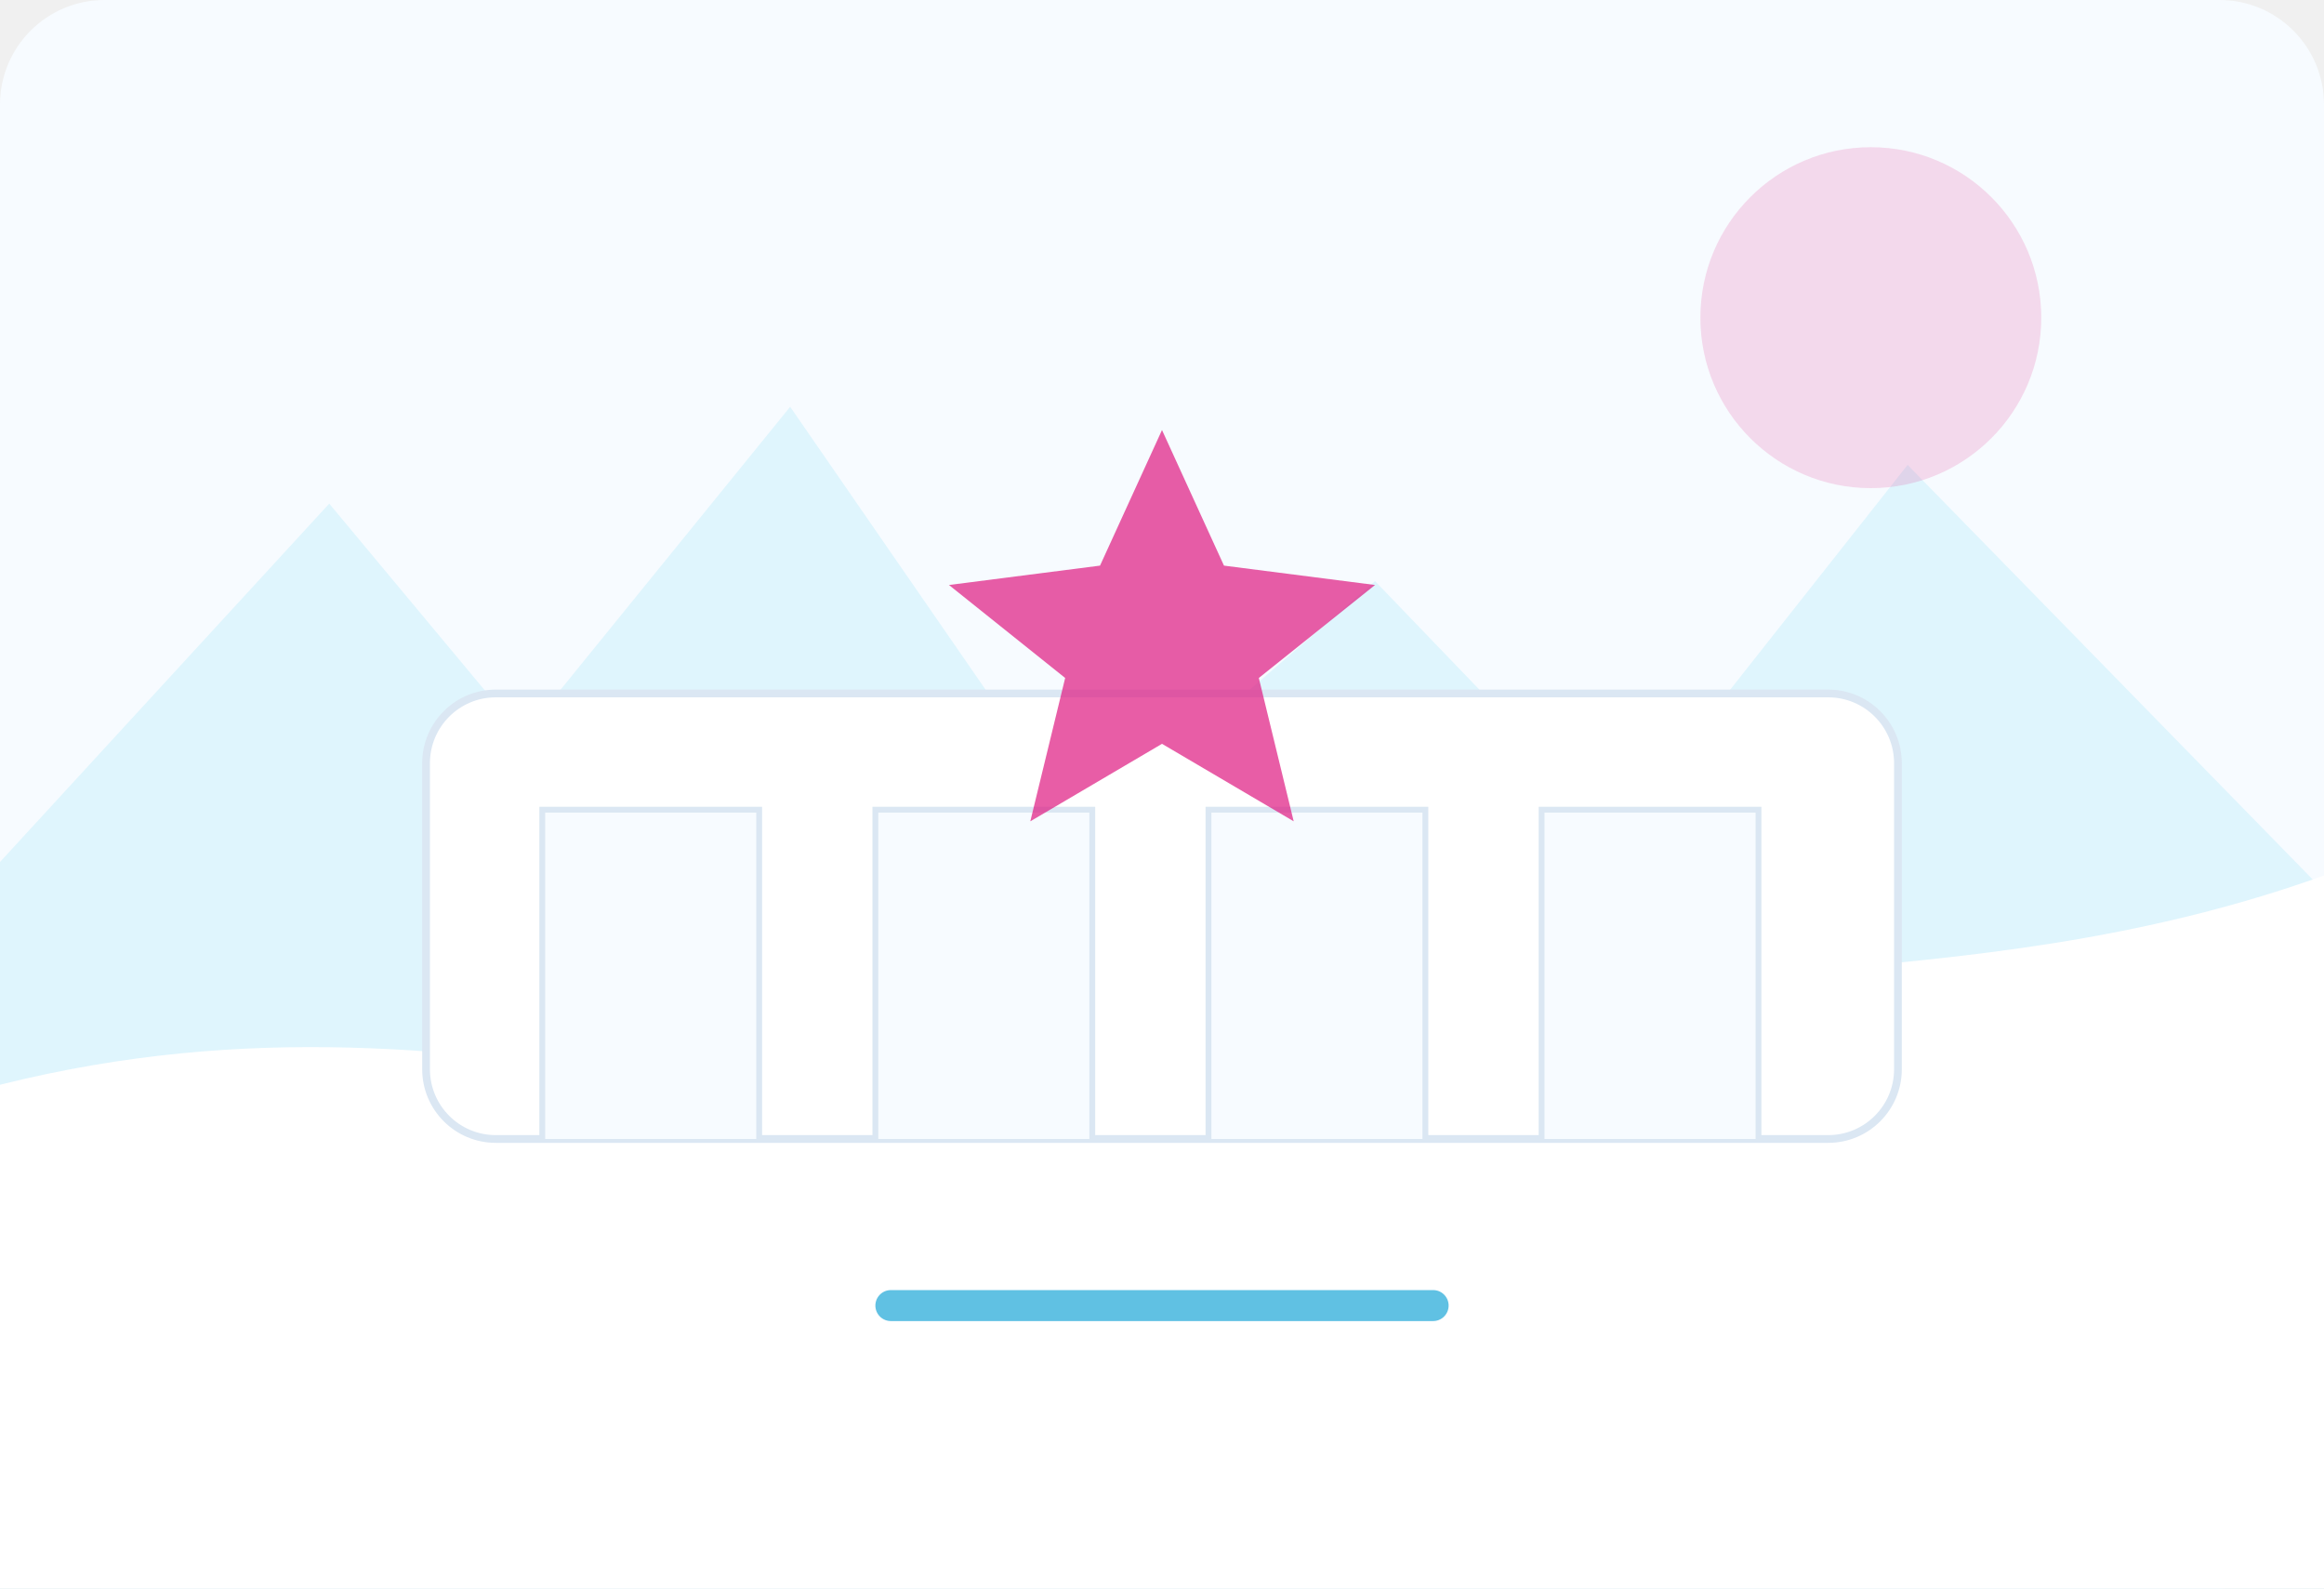
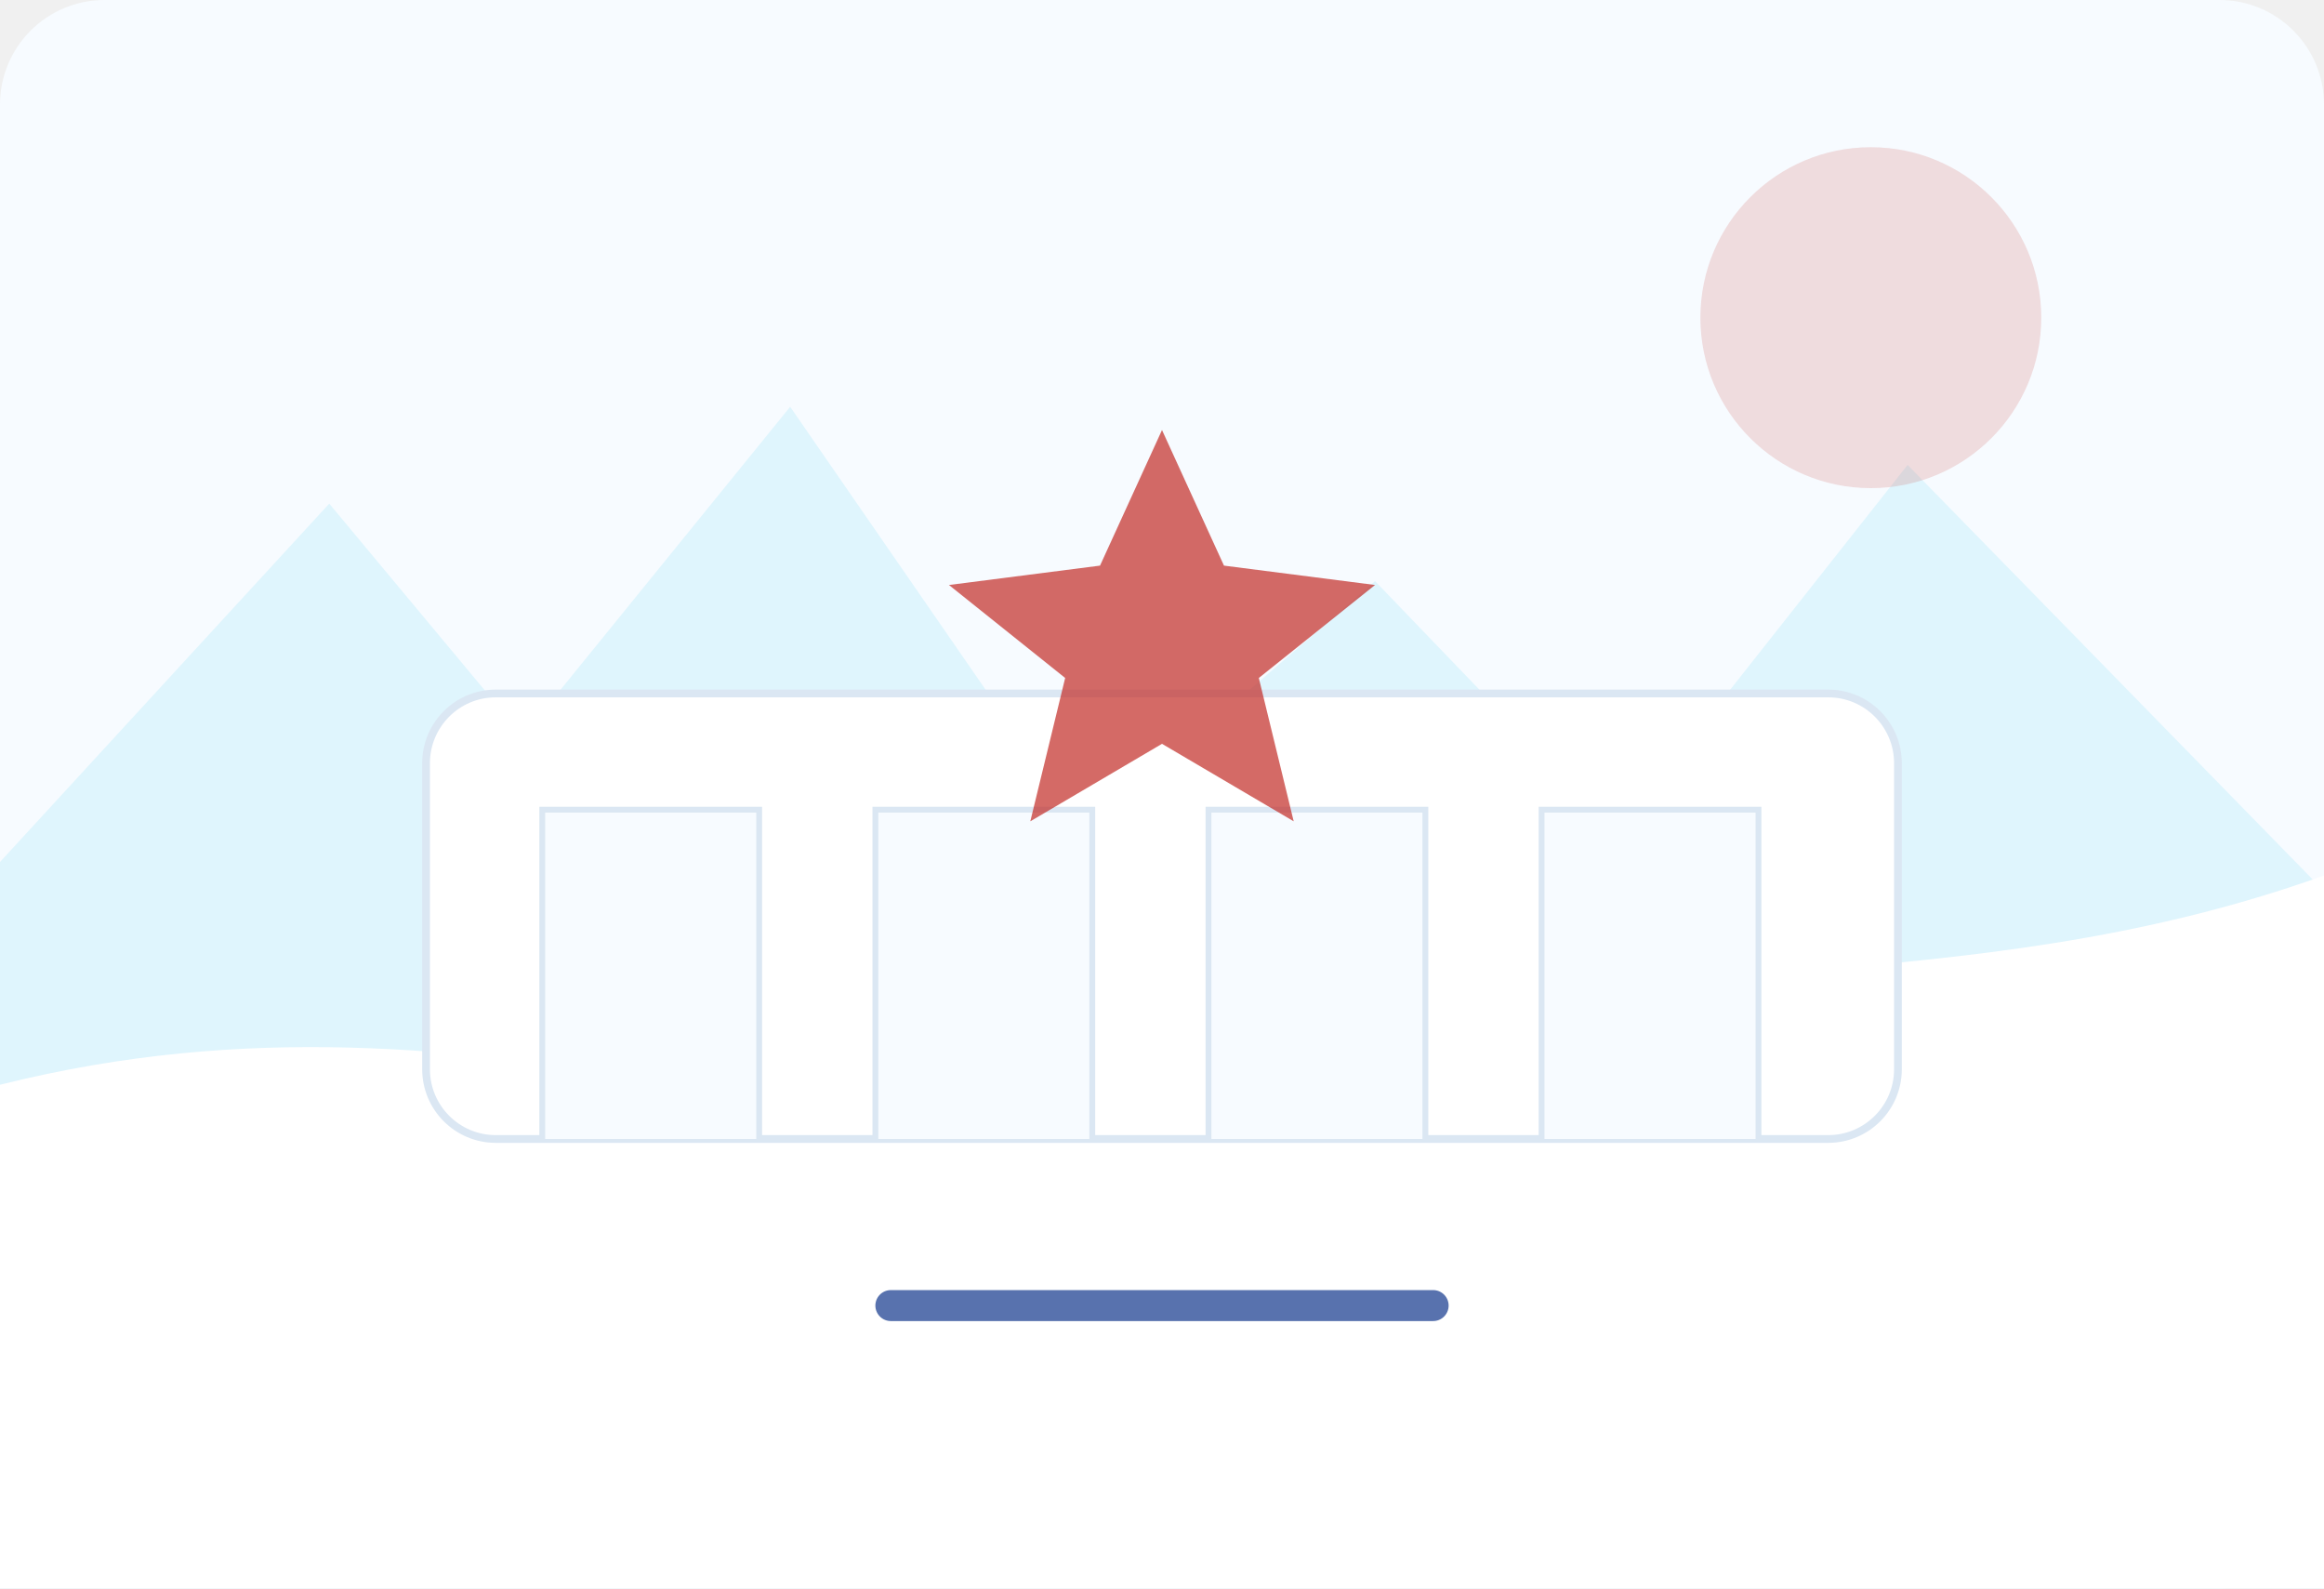
<svg xmlns="http://www.w3.org/2000/svg" width="1200" height="820" viewBox="0 0 1200 820" role="img" aria-labelledby="title desc">
  <rect width="1200" height="820" rx="54" fill="#f7fbff" />
  <path d="M0 445 L170 260 L270 380 L408 210 L560 430 L710 300 L835 430 L985 240 L1200 460 V820 H0Z" fill="#dff5fd" />
  <path d="M0 560 C260 495 432 620 650 548 C842 485 1010 520 1200 452 V820 H0Z" fill="#fff" />
  <rect x="220" y="358" width="760" height="230" rx="36" fill="#ffffff" stroke="#dbe7f3" stroke-width="4" />
  <path d="M280 588 V418 H392 V588 M452 588 V418 H564 V588 M624 588 V418 H736 V588 M796 588 V418 H908 V588" fill="#f7fbff" stroke="#dbe7f3" stroke-width="3" />
-   <circle cx="966" cy="164" r="88" fill="#df1f83" opacity=".16" />
-   <path d="M568 292 L600 222 L632 292 L710 302 L650 350 L668 424 L600 384 L532 424 L550 350 L490 302Z" fill="#df1f83" opacity=".72" />
+   <circle cx="966" cy="164" r="88" fill="#C4302B" opacity=".16" />
+   <path d="M568 292 L600 222 L632 292 L710 302 L650 350 L668 424 L600 384 L532 424 L550 350 L490 302Z" fill="#C4302B" opacity=".72" />
  <rect x="390" y="638" width="420" height="70" rx="35" fill="#fff" opacity=".9" />
-   <path d="M460 674 H740" stroke="#23a9d8" stroke-width="16" stroke-linecap="round" opacity=".72" />
+   <path d="M460 674 H740" stroke="#173C8F" stroke-width="16" stroke-linecap="round" opacity=".72" />
</svg>
